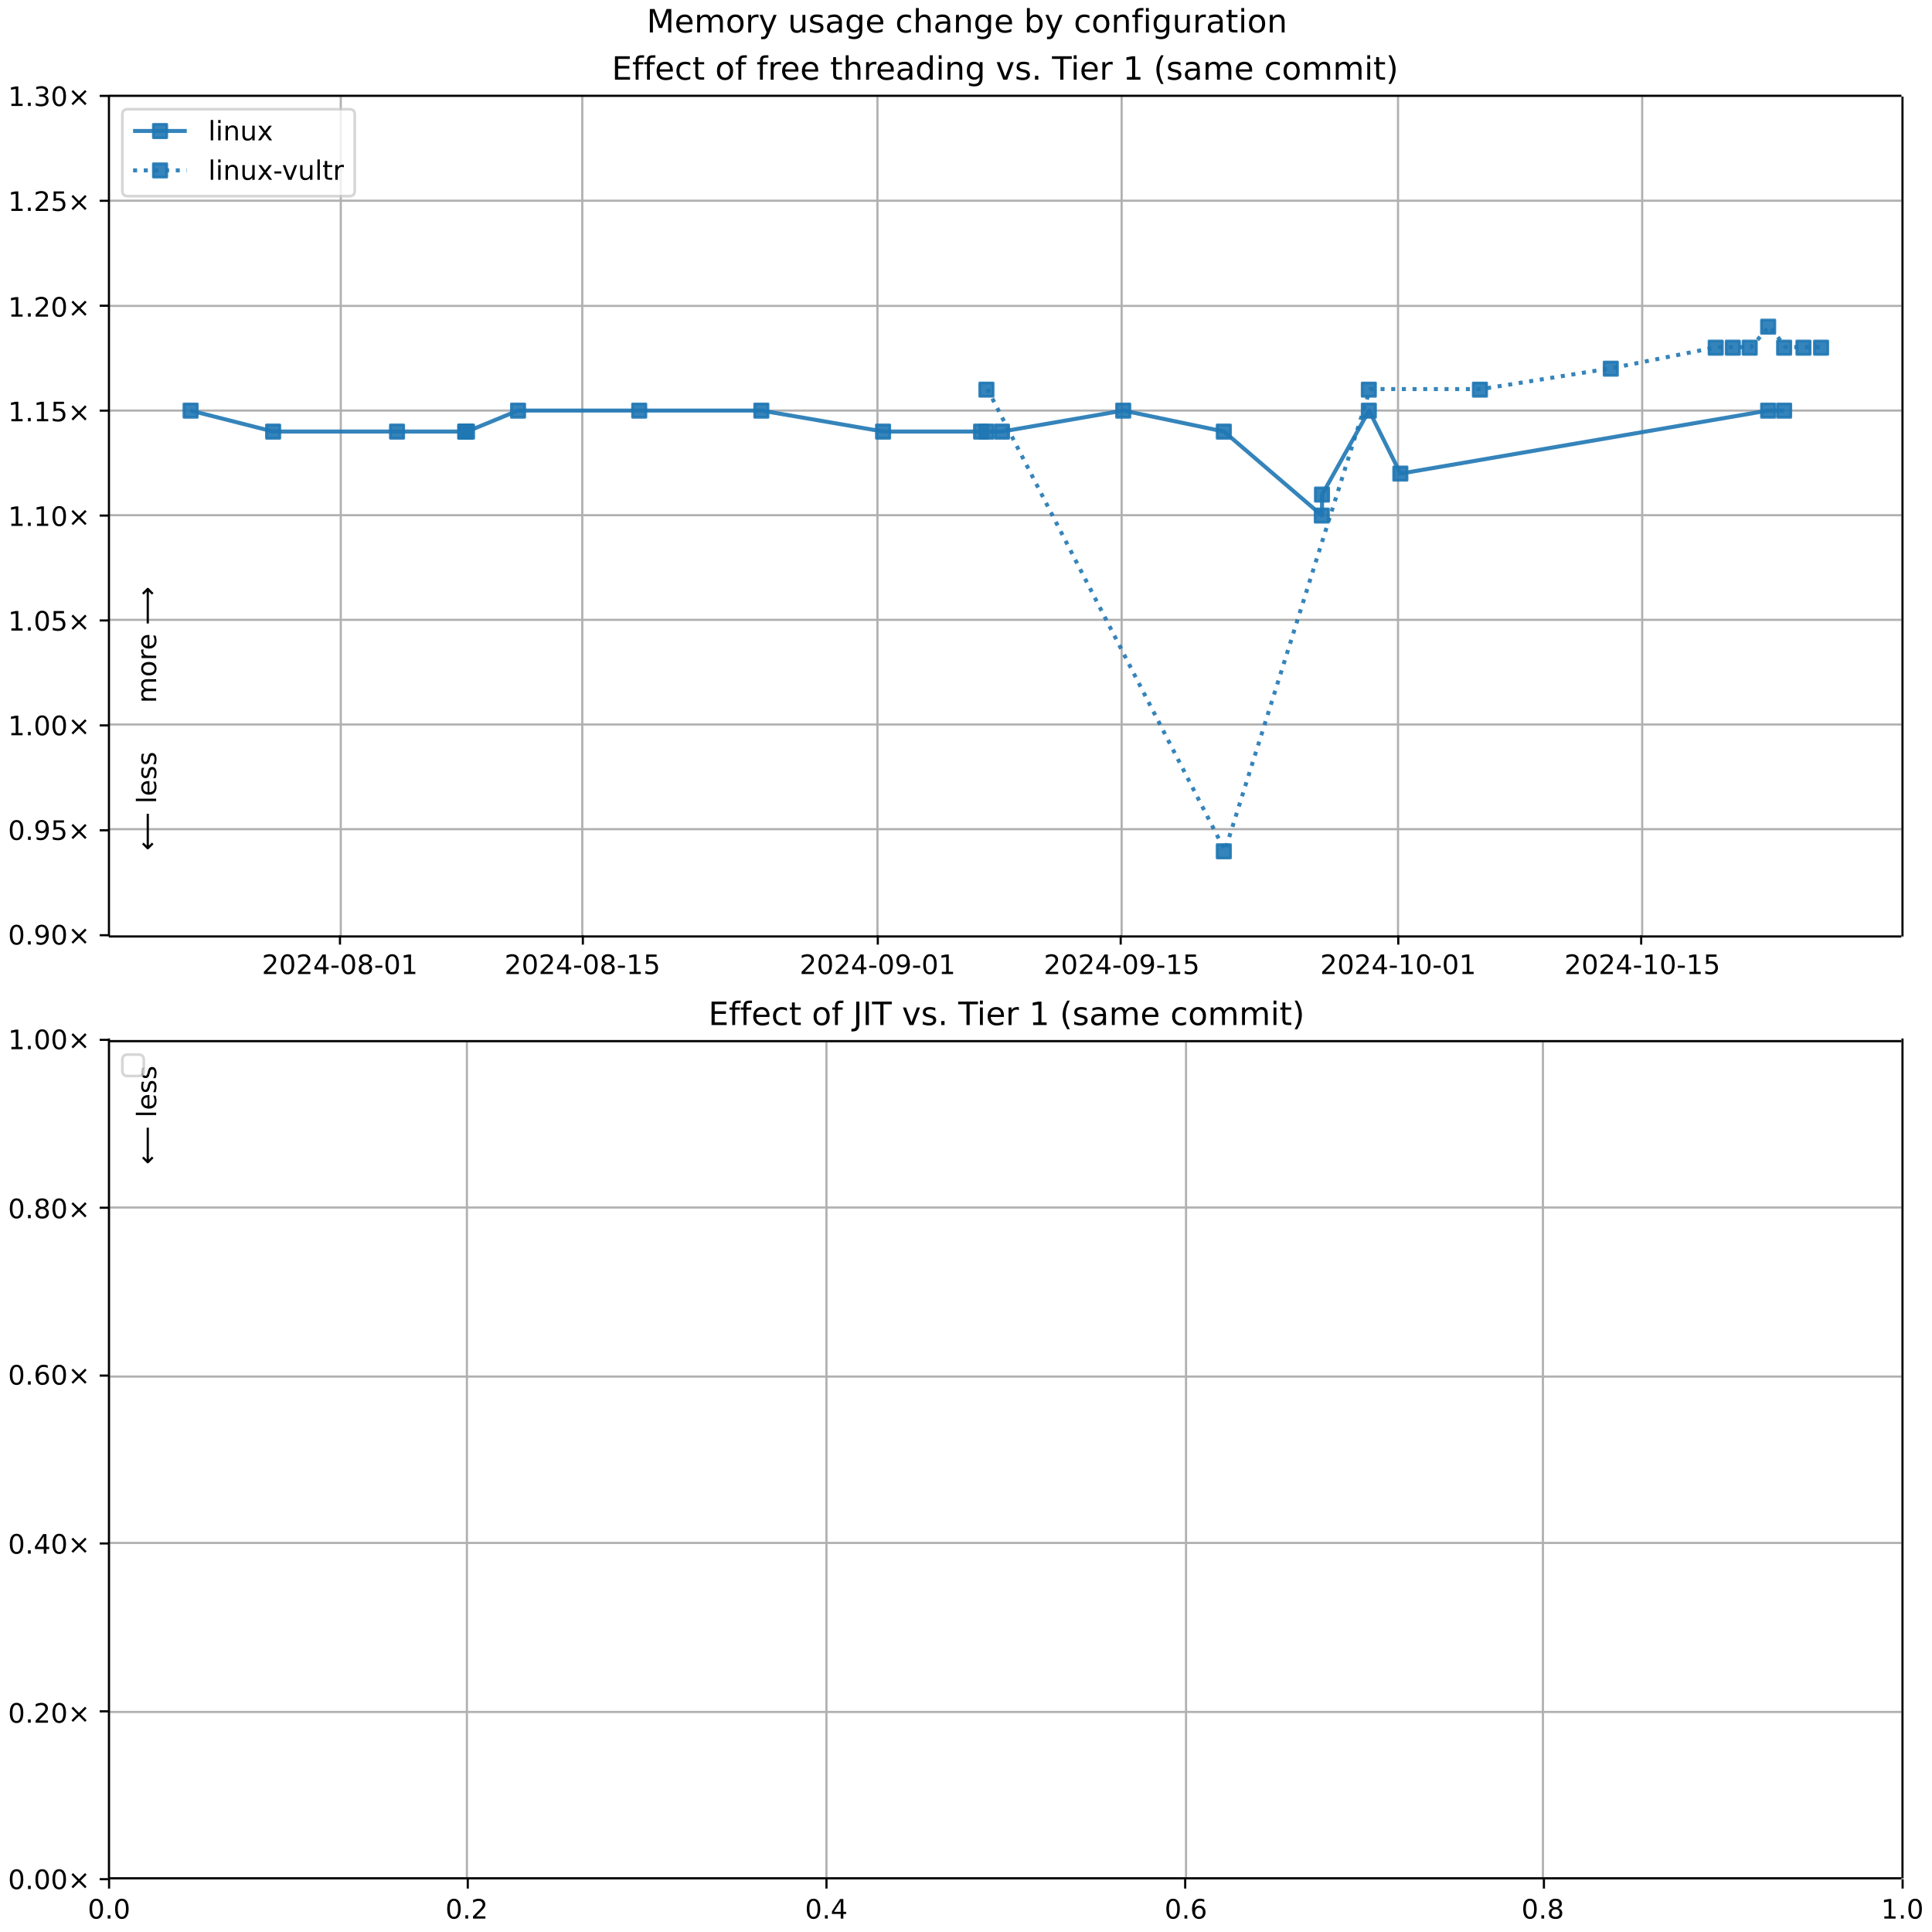
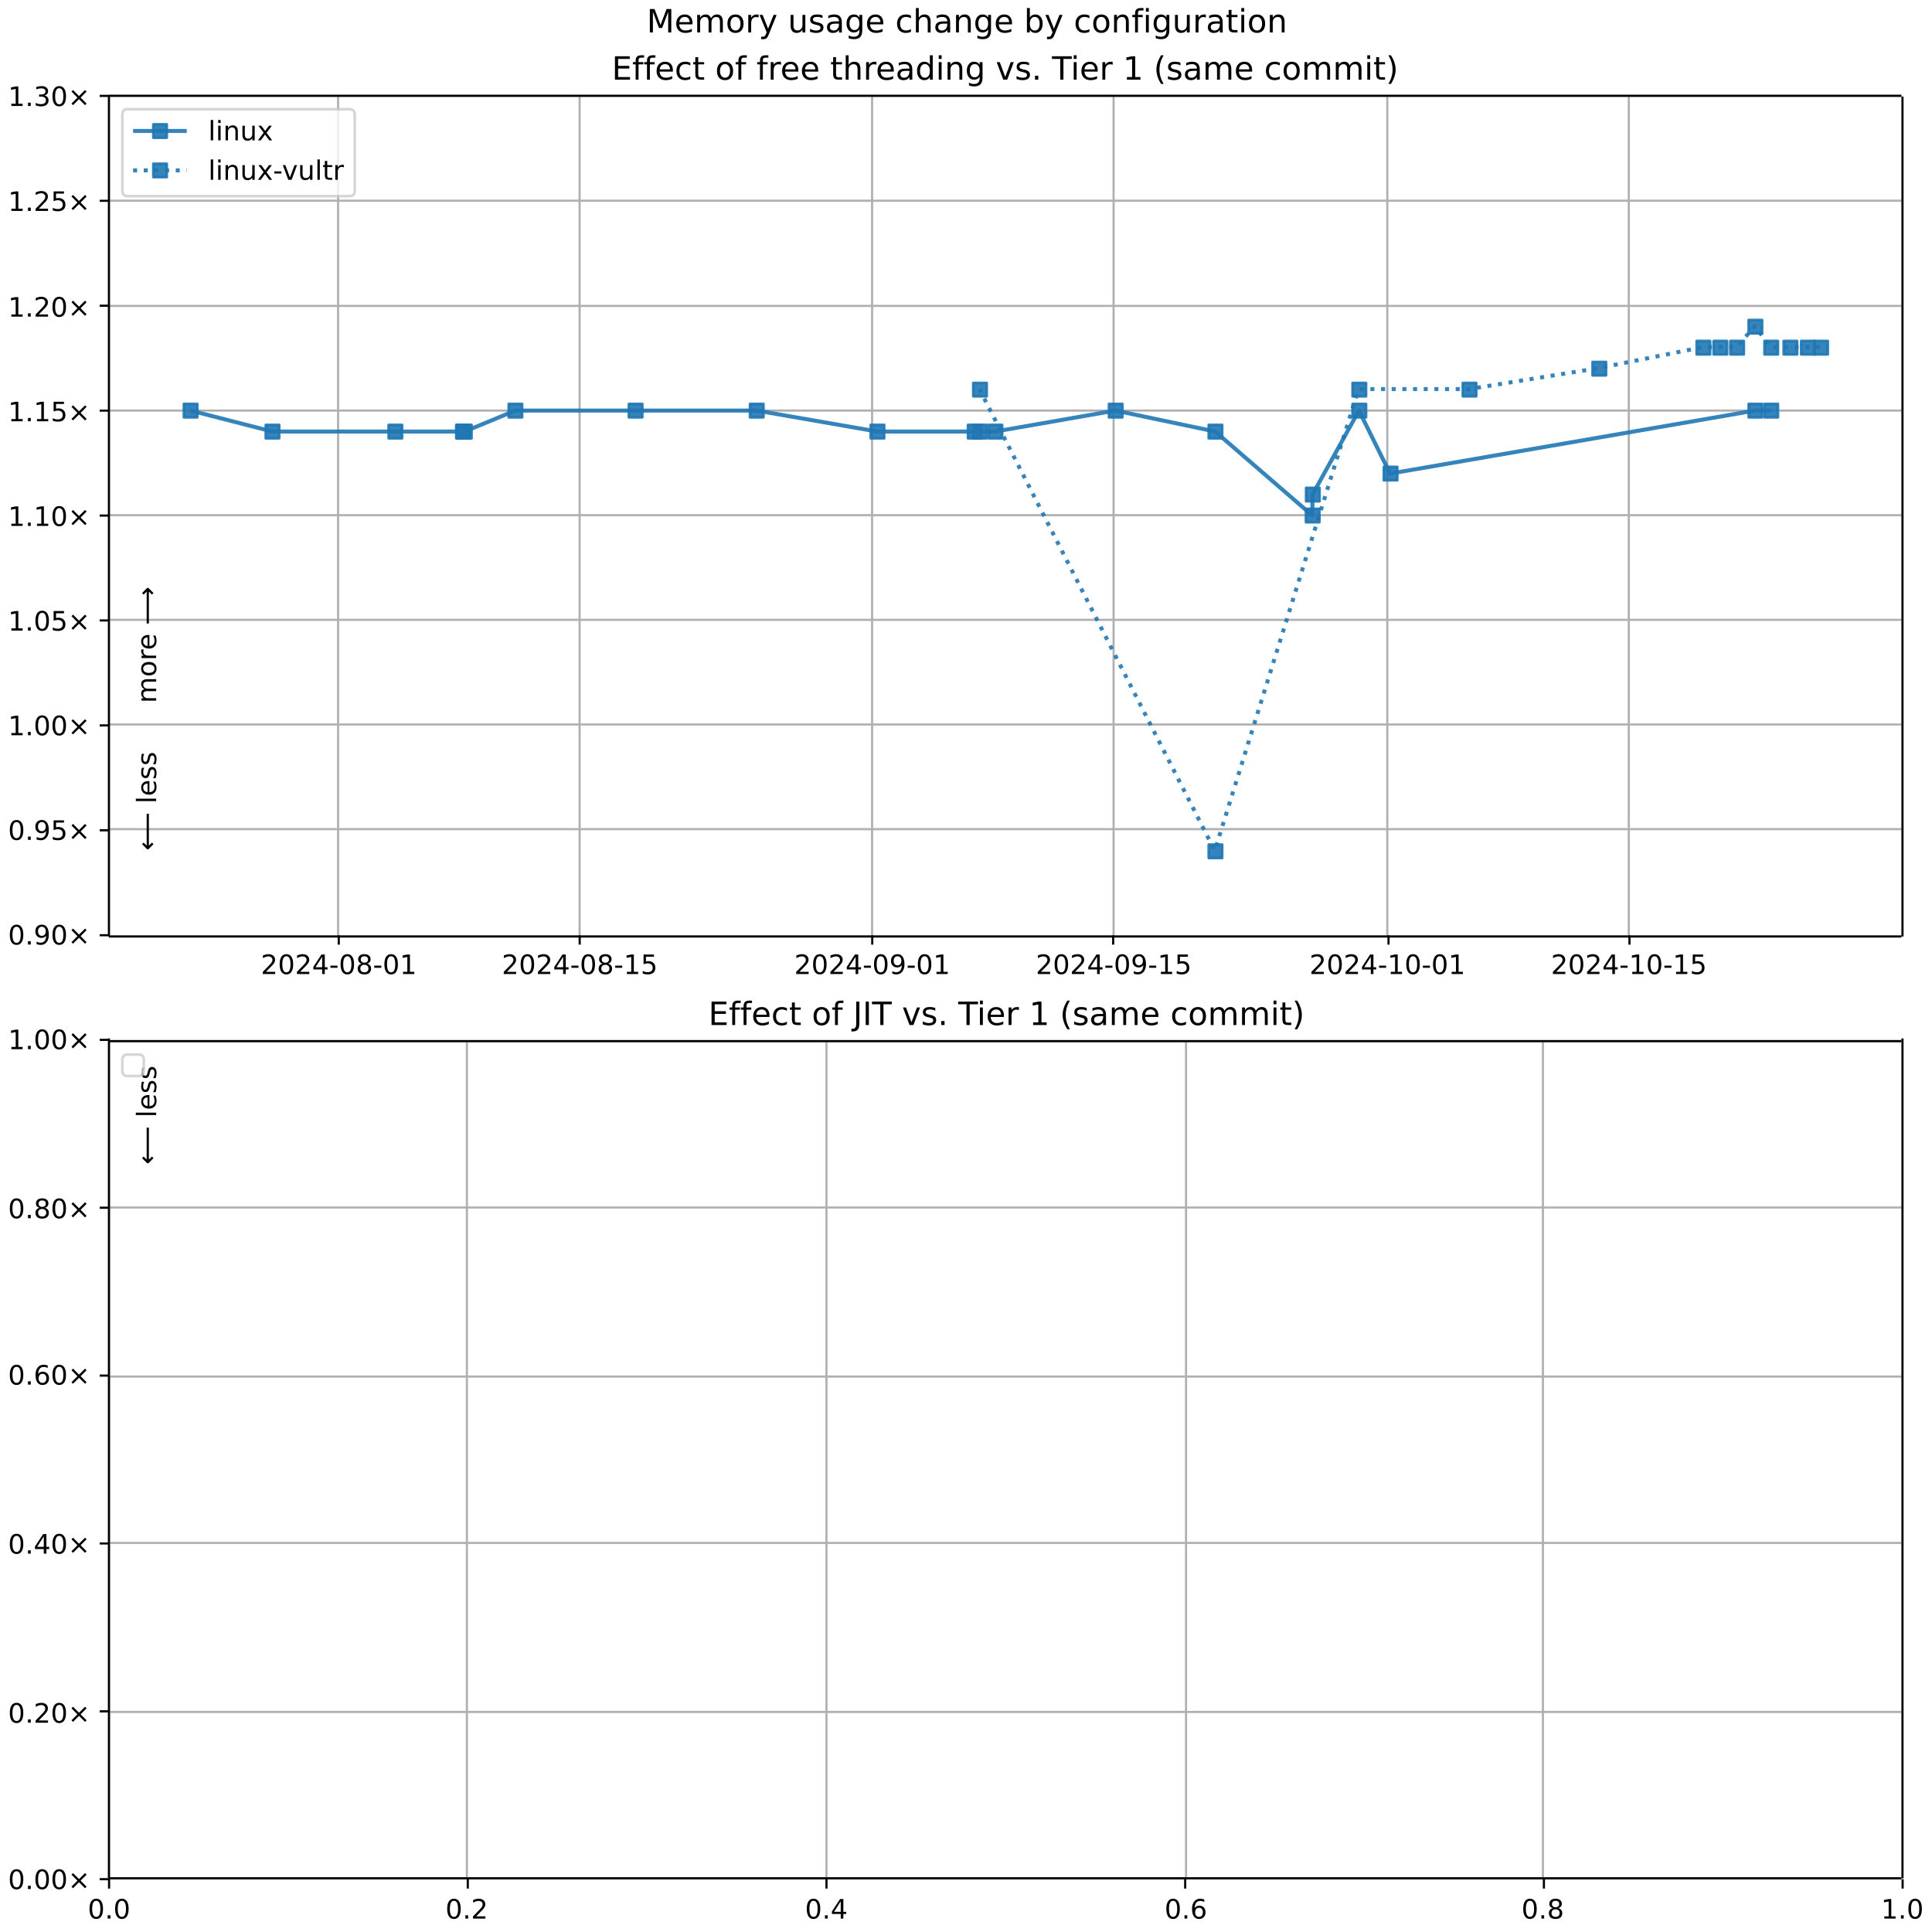
<svg xmlns="http://www.w3.org/2000/svg" xmlns:xlink="http://www.w3.org/1999/xlink" width="720pt" height="720pt" version="1.1" viewBox="0 0 720 720">
  <defs>
    <style type="text/css">*{stroke-linejoin: round; stroke-linecap: butt}</style>
  </defs>
  <path d="m0 720h720v-720h-720z" fill="#fff" />
  <path d="m40.6 349h668v-313h-668z" fill="#fff" />
-   <path d="m127 349v-313" clip-path="url(#d)" fill="none" stroke="#b0b0b0" stroke-linecap="square" stroke-width=".8" />
+   <path d="m126 349v-313" clip-path="url(#d)" fill="none" stroke="#b0b0b0" stroke-linecap="square" stroke-width=".8" />
  <defs>
    <path id="l" d="m0 0v3.5" stroke="#000" stroke-width=".8" />
  </defs>
-   <use x="126.695" y="348.529" stroke="#000000" stroke-width=".8" xlink:href="#l" />
-   <g transform="translate(97.6 363) scale(.1 -.1)">
+   <use x="126.245" y="348.529" stroke="#000000" stroke-width=".8" xlink:href="#l" />
+   <g transform="translate(97.2 363) scale(.1 -.1)">
    <defs>
      <path id="g" transform="scale(.0156)" d="m1228 531h2203v-531h-2962v531q359 372 979 998 621 627 780 809 303 340 423 576 121 236 121 464 0 372-261 606-261 235-680 235-297 0-627-103-329-103-704-313v638q381 153 712 231 332 78 607 78 725 0 1156-363 431-362 431-968 0-288-108-546-107-257-392-607-78-91-497-524-418-433-1181-1211z" />
      <path id="a" transform="scale(.0156)" d="m2034 4250q-487 0-733-480-245-479-245-1442 0-959 245-1439 246-480 733-480 491 0 736 480 246 480 246 1439 0 963-246 1442-245 480-736 480zm0 500q785 0 1199-621 414-620 414-1801 0-1178-414-1799-414-620-1199-620-784 0-1198 620-414 621-414 1799 0 1181 414 1801 414 621 1198 621z" />
      <path id="s" transform="scale(.0156)" d="m2419 4116-1594-2491h1594v2491zm-166 550h794v-3041h666v-525h-666v-1100h-628v1100h-2106v609l1940 2957z" />
      <path id="k" transform="scale(.0156)" d="m313 2009h1684v-512h-1684v512z" />
      <path id="ac" transform="scale(.0156)" d="m2034 2216q-450 0-708-241-257-241-257-662 0-422 257-663 258-241 708-241t709 242q260 243 260 662 0 421-258 662-257 241-711 241zm-631 268q-406 100-633 378-226 279-226 679 0 559 398 884 399 325 1092 325 697 0 1094-325t397-884q0-400-227-679-226-278-629-378 456-106 710-416 255-309 255-755 0-679-414-1042-414-362-1186-362-771 0-1186 362-414 363-414 1042 0 446 256 755 257 310 713 416zm-231 997q0-362 226-565 227-203 636-203 407 0 636 203 230 203 230 565 0 363-230 566-229 203-636 203-409 0-636-203-226-203-226-566z" />
      <path id="e" transform="scale(.0156)" d="m794 531h1031v3560l-1122-225v575l1116 225h631v-4135h1031v-531h-2687v531z" />
    </defs>
    <use xlink:href="#g" />
    <use x="63.623" xlink:href="#a" />
    <use x="127.246" xlink:href="#g" />
    <use x="190.869" xlink:href="#s" />
    <use x="254.492" xlink:href="#k" />
    <use x="290.576" xlink:href="#a" />
    <use x="354.199" xlink:href="#ac" />
    <use x="417.822" xlink:href="#k" />
    <use x="453.906" xlink:href="#a" />
    <use x="517.529" xlink:href="#e" />
  </g>
-   <path d="m217 349v-313" clip-path="url(#d)" fill="none" stroke="#b0b0b0" stroke-linecap="square" stroke-width=".8" />
-   <use x="217.215" y="348.529" stroke="#000000" stroke-width=".8" xlink:href="#l" />
-   <g transform="translate(188 363) scale(.1 -.1)">
+   <path d="m216 349v-313" clip-path="url(#d)" fill="none" stroke="#b0b0b0" stroke-linecap="square" stroke-width=".8" />
+   <use x="216.032" y="348.529" stroke="#000000" stroke-width=".8" xlink:href="#l" />
+   <g transform="translate(187 363) scale(.1 -.1)">
    <defs>
      <path id="u" transform="scale(.0156)" d="m691 4666h2478v-532h-1900v-1143q137 47 274 70 138 23 276 23 781 0 1237-428 457-428 457-1159 0-753-469-1171-469-417-1322-417-294 0-599 50-304 50-629 150v635q281-153 581-228t634-75q541 0 856 284 316 284 316 772 0 487-316 771-315 285-856 285-253 0-505-56-251-56-513-175v2344z" />
    </defs>
    <use xlink:href="#g" />
    <use x="63.623" xlink:href="#a" />
    <use x="127.246" xlink:href="#g" />
    <use x="190.869" xlink:href="#s" />
    <use x="254.492" xlink:href="#k" />
    <use x="290.576" xlink:href="#a" />
    <use x="354.199" xlink:href="#ac" />
    <use x="417.822" xlink:href="#k" />
    <use x="453.906" xlink:href="#e" />
    <use x="517.529" xlink:href="#u" />
  </g>
-   <path d="m327 349v-313" clip-path="url(#d)" fill="none" stroke="#b0b0b0" stroke-linecap="square" stroke-width=".8" />
-   <use x="327.132" y="348.529" stroke="#000000" stroke-width=".8" xlink:href="#l" />
-   <g transform="translate(298 363) scale(.1 -.1)">
+   <path d="m325 349v-313" clip-path="url(#d)" fill="none" stroke="#b0b0b0" stroke-linecap="square" stroke-width=".8" />
+   <use x="325.06" y="348.529" stroke="#000000" stroke-width=".8" xlink:href="#l" />
+   <g transform="translate(296 363) scale(.1 -.1)">
    <defs>
      <path id="ab" transform="scale(.0156)" d="m703 97v575q238-113 481-172 244-59 479-59 625 0 954 420 330 420 377 1277-181-269-460-413-278-144-615-144-700 0-1108 423-408 424-408 1159 0 718 425 1152 425 435 1131 435 810 0 1236-621 427-620 427-1801 0-1103-524-1761-523-658-1407-658-238 0-482 47-243 47-506 141zm1256 1978q425 0 673 290 249 291 249 798 0 503-249 795-248 292-673 292t-673-292-248-795q0-507 248-798 248-290 673-290z" />
    </defs>
    <use xlink:href="#g" />
    <use x="63.623" xlink:href="#a" />
    <use x="127.246" xlink:href="#g" />
    <use x="190.869" xlink:href="#s" />
    <use x="254.492" xlink:href="#k" />
    <use x="290.576" xlink:href="#a" />
    <use x="354.199" xlink:href="#ab" />
    <use x="417.822" xlink:href="#k" />
    <use x="453.906" xlink:href="#a" />
    <use x="517.529" xlink:href="#e" />
  </g>
-   <path d="m418 349v-313" clip-path="url(#d)" fill="none" stroke="#b0b0b0" stroke-linecap="square" stroke-width=".8" />
-   <use x="417.652" y="348.529" stroke="#000000" stroke-width=".8" xlink:href="#l" />
-   <g transform="translate(389 363) scale(.1 -.1)">
+   <path d="m415 349v-313" clip-path="url(#d)" fill="none" stroke="#b0b0b0" stroke-linecap="square" stroke-width=".8" />
+   <use x="414.848" y="348.529" stroke="#000000" stroke-width=".8" xlink:href="#l" />
+   <g transform="translate(386 363) scale(.1 -.1)">
    <use xlink:href="#g" />
    <use x="63.623" xlink:href="#a" />
    <use x="127.246" xlink:href="#g" />
    <use x="190.869" xlink:href="#s" />
    <use x="254.492" xlink:href="#k" />
    <use x="290.576" xlink:href="#a" />
    <use x="354.199" xlink:href="#ab" />
    <use x="417.822" xlink:href="#k" />
    <use x="453.906" xlink:href="#e" />
    <use x="517.529" xlink:href="#u" />
  </g>
-   <path d="m521 349v-313" clip-path="url(#d)" fill="none" stroke="#b0b0b0" stroke-linecap="square" stroke-width=".8" />
-   <use x="521.104" y="348.529" stroke="#000000" stroke-width=".8" xlink:href="#l" />
-   <g transform="translate(492 363) scale(.1 -.1)">
+   <path d="m517 349v-313" clip-path="url(#d)" fill="none" stroke="#b0b0b0" stroke-linecap="square" stroke-width=".8" />
+   <use x="517.462" y="348.529" stroke="#000000" stroke-width=".8" xlink:href="#l" />
+   <g transform="translate(488 363) scale(.1 -.1)">
    <use xlink:href="#g" />
    <use x="63.623" xlink:href="#a" />
    <use x="127.246" xlink:href="#g" />
    <use x="190.869" xlink:href="#s" />
    <use x="254.492" xlink:href="#k" />
    <use x="290.576" xlink:href="#e" />
    <use x="354.199" xlink:href="#a" />
    <use x="417.822" xlink:href="#k" />
    <use x="453.906" xlink:href="#a" />
    <use x="517.529" xlink:href="#e" />
  </g>
-   <path d="m612 349v-313" clip-path="url(#d)" fill="none" stroke="#b0b0b0" stroke-linecap="square" stroke-width=".8" />
-   <use x="611.624" y="348.529" stroke="#000000" stroke-width=".8" xlink:href="#l" />
-   <g transform="translate(583 363) scale(.1 -.1)">
+   <path d="m607 349v-313" clip-path="url(#d)" fill="none" stroke="#b0b0b0" stroke-linecap="square" stroke-width=".8" />
+   <use x="607.25" y="348.529" stroke="#000000" stroke-width=".8" xlink:href="#l" />
+   <g transform="translate(578 363) scale(.1 -.1)">
    <use xlink:href="#g" />
    <use x="63.623" xlink:href="#a" />
    <use x="127.246" xlink:href="#g" />
    <use x="190.869" xlink:href="#s" />
    <use x="254.492" xlink:href="#k" />
    <use x="290.576" xlink:href="#e" />
    <use x="354.199" xlink:href="#a" />
    <use x="417.822" xlink:href="#k" />
    <use x="453.906" xlink:href="#e" />
    <use x="517.529" xlink:href="#u" />
  </g>
  <path d="m40.6 349h668" clip-path="url(#d)" fill="none" stroke="#b0b0b0" stroke-linecap="square" stroke-width=".8" />
  <defs>
    <path id="h" d="m0 0h-3.5" stroke="#000" stroke-width=".8" />
  </defs>
  <use x="40.646" y="348.529" stroke="#000000" stroke-width=".8" xlink:href="#h" />
  <g transform="translate(3 352) scale(.1 -.1)">
    <defs>
      <path id="c" transform="scale(.0156)" d="m684 794h660v-794h-660v794z" />
      <path id="i" transform="scale(.0156)" d="m4488 3438-1429-1435 1429-1428-372-378-1435 1434-1434-1434-369 378 1425 1428-1425 1435 369 378 1434-1435 1435 1435 372-378z" />
    </defs>
    <use xlink:href="#a" />
    <use x="63.623" xlink:href="#c" />
    <use x="95.41" xlink:href="#ab" />
    <use x="159.033" xlink:href="#a" />
    <use x="222.656" xlink:href="#i" />
  </g>
  <path d="m40.6 309h668" clip-path="url(#d)" fill="none" stroke="#b0b0b0" stroke-linecap="square" stroke-width=".8" />
  <use x="40.646" y="309.429" stroke="#000000" stroke-width=".8" xlink:href="#h" />
  <g transform="translate(3 313) scale(.1 -.1)">
    <use xlink:href="#a" />
    <use x="63.623" xlink:href="#c" />
    <use x="95.41" xlink:href="#ab" />
    <use x="159.033" xlink:href="#u" />
    <use x="222.656" xlink:href="#i" />
  </g>
  <path d="m40.6 270h668" clip-path="url(#d)" fill="none" stroke="#b0b0b0" stroke-linecap="square" stroke-width=".8" />
  <use x="40.646" y="270.33" stroke="#000000" stroke-width=".8" xlink:href="#h" />
  <g transform="translate(3 274) scale(.1 -.1)">
    <use xlink:href="#e" />
    <use x="63.623" xlink:href="#c" />
    <use x="95.41" xlink:href="#a" />
    <use x="159.033" xlink:href="#a" />
    <use x="222.656" xlink:href="#i" />
  </g>
  <path d="m40.6 231h668" clip-path="url(#d)" fill="none" stroke="#b0b0b0" stroke-linecap="square" stroke-width=".8" />
  <use x="40.646" y="231.23" stroke="#000000" stroke-width=".8" xlink:href="#h" />
  <g transform="translate(3 235) scale(.1 -.1)">
    <use xlink:href="#e" />
    <use x="63.623" xlink:href="#c" />
    <use x="95.41" xlink:href="#a" />
    <use x="159.033" xlink:href="#u" />
    <use x="222.656" xlink:href="#i" />
  </g>
  <path d="m40.6 192h668" clip-path="url(#d)" fill="none" stroke="#b0b0b0" stroke-linecap="square" stroke-width=".8" />
  <use x="40.646" y="192.131" stroke="#000000" stroke-width=".8" xlink:href="#h" />
  <g transform="translate(3 196) scale(.1 -.1)">
    <use xlink:href="#e" />
    <use x="63.623" xlink:href="#c" />
    <use x="95.41" xlink:href="#e" />
    <use x="159.033" xlink:href="#a" />
    <use x="222.656" xlink:href="#i" />
  </g>
  <path d="m40.6 153h668" clip-path="url(#d)" fill="none" stroke="#b0b0b0" stroke-linecap="square" stroke-width=".8" />
  <use x="40.646" y="153.031" stroke="#000000" stroke-width=".8" xlink:href="#h" />
  <g transform="translate(3 157) scale(.1 -.1)">
    <use xlink:href="#e" />
    <use x="63.623" xlink:href="#c" />
    <use x="95.41" xlink:href="#e" />
    <use x="159.033" xlink:href="#u" />
    <use x="222.656" xlink:href="#i" />
  </g>
  <path d="m40.6 114h668" clip-path="url(#d)" fill="none" stroke="#b0b0b0" stroke-linecap="square" stroke-width=".8" />
  <use x="40.646" y="113.932" stroke="#000000" stroke-width=".8" xlink:href="#h" />
  <g transform="translate(3 118) scale(.1 -.1)">
    <use xlink:href="#e" />
    <use x="63.623" xlink:href="#c" />
    <use x="95.41" xlink:href="#g" />
    <use x="159.033" xlink:href="#a" />
    <use x="222.656" xlink:href="#i" />
  </g>
  <path d="m40.6 74.8h668" clip-path="url(#d)" fill="none" stroke="#b0b0b0" stroke-linecap="square" stroke-width=".8" />
  <use x="40.646" y="74.832" stroke="#000000" stroke-width=".8" xlink:href="#h" />
  <g transform="translate(3 78.6) scale(.1 -.1)">
    <use xlink:href="#e" />
    <use x="63.623" xlink:href="#c" />
    <use x="95.41" xlink:href="#g" />
    <use x="159.033" xlink:href="#u" />
    <use x="222.656" xlink:href="#i" />
  </g>
  <path d="m40.6 35.7h668" clip-path="url(#d)" fill="none" stroke="#b0b0b0" stroke-linecap="square" stroke-width=".8" />
  <use x="40.646" y="35.733" stroke="#000000" stroke-width=".8" xlink:href="#h" />
  <g transform="translate(3 39.5) scale(.1 -.1)">
    <defs>
      <path id="at" transform="scale(.0156)" d="m2597 2516q453-97 707-404 255-306 255-756 0-690-475-1069-475-378-1350-378-293 0-604 58t-642 174v609q262-153 574-231 313-78 654-78 593 0 904 234t311 681q0 413-289 645-289 233-804 233h-544v519h569q465 0 712 186t247 536q0 359-255 551-254 193-729 193-260 0-557-57-297-56-653-174v562q360 100 674 150t592 50q719 0 1137-327 419-326 419-882 0-388-222-655t-631-370z" />
    </defs>
    <use xlink:href="#e" />
    <use x="63.623" xlink:href="#c" />
    <use x="95.41" xlink:href="#at" />
    <use x="159.033" xlink:href="#a" />
    <use x="222.656" xlink:href="#i" />
  </g>
-   <path d="m71 153 30.8 7.82h46.2 25.4 0.041 0.616l19-7.82h45.2 45.5l45.4 7.82h36.5 1.99 5.8l45.2-7.82 37.5 7.82 36.5 31.3 0.068-7.82 17.5-31.3 11.7 23.5 137-23.5h5.95" clip-path="url(#d)" fill="none" stroke="#1f77b4" stroke-linecap="square" stroke-opacity=".9" stroke-width="1.5" />
+   <path d="m71 153 30.5 7.82h45.8 25.2 0.041 0.611l18.9-7.82h44.8 45.1l45 7.82h36.2 1.97 5.75l44.8-7.82 37.2 7.82 36.2 31.3 0.067-7.82 17.3-31.3 11.6 23.5 136-23.5h5.9" clip-path="url(#d)" fill="none" stroke="#1f77b4" stroke-linecap="square" stroke-opacity=".9" stroke-width="1.5" />
  <defs>
    <path id="b" d="m-2.5 2.5h5v-5h-5z" stroke="#1f77b4" stroke-opacity=".9" />
  </defs>
  <g clip-path="url(#d)" fill="#1f77b4" fill-opacity=".9" stroke="#1f77b4" stroke-opacity=".9">
    <use x="71.027" y="153.031" xlink:href="#b" />
-     <use x="101.792" y="160.851" xlink:href="#b" />
-     <use x="147.959" y="160.851" xlink:href="#b" />
-     <use x="173.396" y="160.851" xlink:href="#b" />
-     <use x="173.438" y="160.851" xlink:href="#b" />
-     <use x="174.053" y="160.851" xlink:href="#b" />
-     <use x="193.064" y="153.031" xlink:href="#b" />
-     <use x="238.22" y="153.031" xlink:href="#b" />
-     <use x="283.734" y="153.031" xlink:href="#b" />
-     <use x="329.095" y="160.851" xlink:href="#b" />
-     <use x="365.622" y="160.851" xlink:href="#b" />
-     <use x="367.612" y="160.851" xlink:href="#b" />
-     <use x="373.411" y="160.851" xlink:href="#b" />
-     <use x="418.595" y="153.031" xlink:href="#b" />
-     <use x="456.078" y="160.851" xlink:href="#b" />
-     <use x="492.597" y="192.131" xlink:href="#b" />
-     <use x="492.665" y="184.311" xlink:href="#b" />
-     <use x="510.129" y="153.031" xlink:href="#b" />
-     <use x="521.87" y="176.491" xlink:href="#b" />
-     <use x="658.938" y="153.031" xlink:href="#b" />
-     <use x="664.887" y="153.031" xlink:href="#b" />
+     <use x="101.543" y="160.851" xlink:href="#b" />
+     <use x="147.337" y="160.851" xlink:href="#b" />
+     <use x="172.568" y="160.851" xlink:href="#b" />
+     <use x="172.609" y="160.851" xlink:href="#b" />
+     <use x="173.22" y="160.851" xlink:href="#b" />
+     <use x="192.077" y="153.031" xlink:href="#b" />
+     <use x="236.867" y="153.031" xlink:href="#b" />
+     <use x="282.013" y="153.031" xlink:href="#b" />
+     <use x="327.007" y="160.851" xlink:href="#b" />
+     <use x="363.238" y="160.851" xlink:href="#b" />
+     <use x="365.212" y="160.851" xlink:href="#b" />
+     <use x="370.965" y="160.851" xlink:href="#b" />
+     <use x="415.783" y="153.031" xlink:href="#b" />
+     <use x="452.962" y="160.851" xlink:href="#b" />
+     <use x="489.187" y="192.131" xlink:href="#b" />
+     <use x="489.254" y="184.311" xlink:href="#b" />
+     <use x="506.576" y="153.031" xlink:href="#b" />
+     <use x="518.223" y="176.491" xlink:href="#b" />
+     <use x="654.181" y="153.031" xlink:href="#b" />
+     <use x="660.082" y="153.031" xlink:href="#b" />
  </g>
  <g stroke="#1f77b4" stroke-opacity=".9">
-     <path d="m368 145 88.5 172 54.1-172h41.4l48.8-7.82 39.1-7.82h6.38 6.29l6.87-7.82 5.95 7.82h7.21 6.57" clip-path="url(#d)" fill="none" stroke-dasharray="1.5,2.475" stroke-width="1.5" />
+     <path d="m365 145 87.7 172 53.6-172h41.1l48.4-7.82 38.8-7.82h6.33 6.24l6.81-7.82 5.9 7.82h7.15 6.52 4.92" clip-path="url(#d)" fill="none" stroke-dasharray="1.5,2.475" stroke-width="1.5" />
    <g clip-path="url(#d)" fill="#1f77b4" fill-opacity=".9">
-       <use x="367.612" y="145.211" xlink:href="#b" />
-       <use x="456.078" y="317.249" xlink:href="#b" />
-       <use x="510.129" y="145.211" xlink:href="#b" />
-       <use x="551.532" y="145.211" xlink:href="#b" />
-       <use x="600.297" y="137.391" xlink:href="#b" />
-       <use x="639.396" y="129.572" xlink:href="#b" />
-       <use x="645.779" y="129.572" xlink:href="#b" />
-       <use x="652.07" y="129.572" xlink:href="#b" />
-       <use x="658.938" y="121.752" xlink:href="#b" />
-       <use x="664.887" y="129.572" xlink:href="#b" />
-       <use x="672.096" y="129.572" xlink:href="#b" />
+       <use x="365.212" y="145.211" xlink:href="#b" />
+       <use x="452.962" y="317.249" xlink:href="#b" />
+       <use x="506.576" y="145.211" xlink:href="#b" />
+       <use x="547.644" y="145.211" xlink:href="#b" />
+       <use x="596.015" y="137.391" xlink:href="#b" />
+       <use x="634.797" y="129.572" xlink:href="#b" />
+       <use x="641.129" y="129.572" xlink:href="#b" />
+       <use x="647.369" y="129.572" xlink:href="#b" />
+       <use x="654.181" y="121.752" xlink:href="#b" />
+       <use x="660.082" y="129.572" xlink:href="#b" />
+       <use x="667.232" y="129.572" xlink:href="#b" />
+       <use x="673.75" y="129.572" xlink:href="#b" />
      <use x="678.666" y="129.572" xlink:href="#b" />
    </g>
  </g>
  <path d="m40.6 349v-313" fill="none" stroke="#000" stroke-linecap="square" stroke-width=".8" />
  <path d="m709 349v-313" fill="none" stroke="#000" stroke-linecap="square" stroke-width=".8" />
  <path d="m40.6 349h668" fill="none" stroke="#000" stroke-linecap="square" stroke-width=".8" />
  <path d="m40.6 35.7h668" fill="none" stroke="#000" stroke-linecap="square" stroke-width=".8" />
  <g clip-path="url(#d)">
    <g transform="translate(58.2 262) rotate(-90) scale(.1 -.1)">
      <defs>
        <path id="p" transform="scale(.0156)" d="m3328 2828q216 388 516 572t706 184q547 0 844-383 297-382 297-1088v-2113h-578v2094q0 503-179 746-178 244-543 244-447 0-707-297-259-296-259-809v-1978h-578v2094q0 506-178 748t-550 242q-441 0-701-298-259-298-259-808v-1978h-578v3500h578v-544q197 322 472 475t653 153q382 0 649-194 267-193 395-562z" />
        <path id="o" transform="scale(.0156)" d="m1959 3097q-462 0-731-361t-269-989 267-989q268-361 733-361 460 0 728 362 269 363 269 988 0 622-269 986-268 364-728 364zm0 487q750 0 1178-488 429-487 429-1349 0-859-429-1349-428-489-1178-489-753 0-1180 489-426 490-426 1349 0 862 426 1349 427 488 1180 488z" />
        <path id="n" transform="scale(.0156)" d="m2631 2963q-97 56-211 82-114 27-251 27-488 0-749-317t-261-911v-1844h-578v3500h578v-544q182 319 472 473 291 155 707 155 59 0 131-8 72-7 159-23l3-590z" />
        <path id="f" transform="scale(.0156)" d="m3597 1894v-281h-2644q38-594 358-905t892-311q331 0 642 81t618 244v-544q-310-131-635-200t-659-69q-838 0-1327 487-489 488-489 1320 0 859 464 1363 464 505 1252 505 706 0 1117-455 411-454 411-1235zm-575 169q-6 471-264 752-258 282-683 282-481 0-770-272t-333-766l2050 4z" />
        <path id="am" transform="scale(.0156)" d="m8863 2147v-281l-1229-1228-375 375 729 728h-7622v531h7622l-729 728 375 375 1229-1228z" />
      </defs>
      <use xlink:href="#p" />
      <use x="97.412" xlink:href="#o" />
      <use x="158.594" xlink:href="#n" />
      <use x="197.457" xlink:href="#f" />
      <use x="258.98" xlink:href="#DejaVuSans-20" />
      <use x="290.768" xlink:href="#am" />
    </g>
  </g>
  <g clip-path="url(#d)">
    <g transform="translate(58.2 317) rotate(-90) scale(.1 -.1)">
      <defs>
        <path id="an" transform="scale(.0156)" d="m313 1866v281l1228 1228 375-375-728-728h7621v-531h-7621l728-728-375-375-1228 1228z" />
        <path id="z" transform="scale(.0156)" d="m603 4863h575v-4863h-575v4863z" />
        <path id="m" transform="scale(.0156)" d="m2834 3397v-544q-243 125-506 187-262 63-544 63-428 0-642-131t-214-394q0-200 153-314t616-217l197-44q612-131 870-370t258-667q0-488-386-773-386-284-1061-284-281 0-586 55t-642 164v594q319-166 628-249 309-82 613-82 406 0 624 139 219 139 219 392 0 234-158 359-157 125-692 241l-200 47q-534 112-772 345-237 233-237 639 0 494 350 762 350 269 994 269 318 0 599-47 282-46 519-140z" />
      </defs>
      <use xlink:href="#an" />
      <use x="143.359" xlink:href="#DejaVuSans-20" />
      <use x="175.146" xlink:href="#z" />
      <use x="202.93" xlink:href="#f" />
      <use x="264.453" xlink:href="#m" />
      <use x="316.553" xlink:href="#m" />
    </g>
  </g>
  <g transform="translate(228 29.7) scale(.12 -.12)">
    <defs>
      <path id="ai" transform="scale(.0156)" d="m628 4666h2950v-532h-2319v-1381h2222v-531h-2222v-1691h2375v-531h-3006v4666z" />
      <path id="r" transform="scale(.0156)" d="m2375 4863v-479h-550q-309 0-430-125-120-125-120-450v-309h947v-447h-947v-3053h-578v3053h-550v447h550v244q0 584 272 851 272 268 862 268h544z" />
      <path id="w" transform="scale(.0156)" d="m3122 3366v-538q-244 135-489 202t-495 67q-560 0-870-355-309-354-309-995t309-996q310-354 870-354 250 0 495 67t489 202v-532q-241-112-499-168-257-57-548-57-791 0-1257 497-465 497-465 1341 0 856 470 1346 471 491 1290 491 265 0 518-55 253-54 491-163z" />
      <path id="t" transform="scale(.0156)" d="m1172 4494v-994h1184v-447h-1184v-1900q0-428 117-550t477-122h590v-481h-590q-666 0-919 248-253 249-253 905v1900h-422v447h422v994h578z" />
      <path id="ah" transform="scale(.0156)" d="m3513 2113v-2113h-575v2094q0 497-194 743-194 247-581 247-466 0-735-297-269-296-269-809v-1978h-578v4863h578v-1907q207 316 486 472 280 156 646 156 603 0 912-373 310-373 310-1098z" />
      <path id="x" transform="scale(.0156)" d="m2194 1759q-697 0-966-159t-269-544q0-306 202-486 202-179 548-179 479 0 768 339t289 901v128h-572zm1147 238v-2e3h-575v531q-197-318-491-470t-719-152q-537 0-855 302-317 302-317 808 0 590 395 890 396 300 1180 300h807v57q0 397-261 614t-733 217q-300 0-585-72-284-72-546-216v532q315 122 612 182 297 61 578 61 760 0 1135-394 375-393 375-1193z" />
      <path id="ao" transform="scale(.0156)" d="m2906 2969v1894h575v-4863h-575v525q-181-312-458-464-276-152-664-152-634 0-1033 506-398 507-398 1332t398 1331q399 506 1033 506 388 0 664-152 277-151 458-463zm-1959-1222q0-634 261-995t717-361 718 361q263 361 263 995t-263 995q-262 361-718 361t-717-361-261-995z" />
      <path id="q" transform="scale(.0156)" d="m603 3500h575v-3500h-575v3500zm0 1363h575v-729h-575v729z" />
      <path id="v" transform="scale(.0156)" d="m3513 2113v-2113h-575v2094q0 497-194 743-194 247-581 247-466 0-735-297-269-296-269-809v-1978h-578v3500h578v-544q207 316 486 472 280 156 646 156 603 0 912-373 310-373 310-1098z" />
      <path id="aa" transform="scale(.0156)" d="m2906 1791q0 625-258 968-257 344-723 344-462 0-720-344-258-343-258-968 0-622 258-966t720-344q466 0 723 344 258 344 258 966zm575-1357q0-893-397-1329-396-436-1215-436-303 0-572 45t-522 139v559q253-137 500-202 247-66 503-66 566 0 847 295t281 892v285q-178-310-456-463t-666-153q-643 0-1037 490-394 491-394 1301 0 812 394 1302 394 491 1037 491 388 0 666-153t456-462v531h575v-3066z" />
      <path id="ad" transform="scale(.0156)" d="m191 3500h609l1094-2937 1094 2937h609l-1313-3500h-781l-1312 3500z" />
      <path id="ae" transform="scale(.0156)" d="m-19 4666h3947v-532h-1656v-4134h-634v4134h-1657v532z" />
      <path id="al" transform="scale(.0156)" d="m1984 4856q-418-718-622-1422-203-703-203-1425 0-721 205-1429t620-1424h-500q-468 735-701 1444t-233 1409q0 697 231 1403 232 707 703 1444h500z" />
      <path id="ak" transform="scale(.0156)" d="m513 4856h500q468-737 701-1444 233-706 233-1403 0-700-233-1409t-701-1444h-500q415 716 620 1424t205 1429q0 722-205 1425-205 704-620 1422z" />
    </defs>
    <use xlink:href="#ai" />
    <use x="63.184" xlink:href="#r" />
    <use x="98.389" xlink:href="#r" />
    <use x="133.594" xlink:href="#f" />
    <use x="195.117" xlink:href="#w" />
    <use x="250.098" xlink:href="#t" />
    <use x="289.307" xlink:href="#DejaVuSans-20" />
    <use x="321.094" xlink:href="#o" />
    <use x="382.275" xlink:href="#r" />
    <use x="417.48" xlink:href="#DejaVuSans-20" />
    <use x="449.268" xlink:href="#r" />
    <use x="484.473" xlink:href="#n" />
    <use x="523.336" xlink:href="#f" />
    <use x="584.859" xlink:href="#f" />
    <use x="646.383" xlink:href="#DejaVuSans-20" />
    <use x="678.17" xlink:href="#t" />
    <use x="717.379" xlink:href="#ah" />
    <use x="780.758" xlink:href="#n" />
    <use x="819.621" xlink:href="#f" />
    <use x="881.145" xlink:href="#x" />
    <use x="942.424" xlink:href="#ao" />
    <use x="1005.9" xlink:href="#q" />
    <use x="1033.684" xlink:href="#v" />
    <use x="1097.062" xlink:href="#aa" />
    <use x="1160.539" xlink:href="#DejaVuSans-20" />
    <use x="1192.326" xlink:href="#ad" />
    <use x="1251.506" xlink:href="#m" />
    <use x="1303.605" xlink:href="#c" />
    <use x="1335.393" xlink:href="#DejaVuSans-20" />
    <use x="1367.18" xlink:href="#ae" />
    <use x="1425.139" xlink:href="#q" />
    <use x="1452.922" xlink:href="#f" />
    <use x="1514.445" xlink:href="#n" />
    <use x="1555.559" xlink:href="#DejaVuSans-20" />
    <use x="1587.346" xlink:href="#e" />
    <use x="1650.969" xlink:href="#DejaVuSans-20" />
    <use x="1682.756" xlink:href="#al" />
    <use x="1721.77" xlink:href="#m" />
    <use x="1773.869" xlink:href="#x" />
    <use x="1835.148" xlink:href="#p" />
    <use x="1932.561" xlink:href="#f" />
    <use x="1994.084" xlink:href="#DejaVuSans-20" />
    <use x="2025.871" xlink:href="#w" />
    <use x="2080.852" xlink:href="#o" />
    <use x="2142.033" xlink:href="#p" />
    <use x="2239.445" xlink:href="#p" />
    <use x="2336.857" xlink:href="#q" />
    <use x="2364.641" xlink:href="#t" />
    <use x="2403.85" xlink:href="#ak" />
  </g>
  <path d="m47.6 73.1h82.6q2 0 2-2v-28.4q0-2-2-2h-82.6q-2 0-2 2v28.4q0 2 2 2z" fill="#fff" opacity=".8" stroke="#ccc" />
  <path d="m49.6 48.8h10 10" fill="none" stroke="#1f77b4" stroke-linecap="square" stroke-opacity=".9" stroke-width="1.5" />
  <use x="59.646" y="48.831" fill="#1f77b4" fill-opacity=".9" stroke="#1f77b4" stroke-opacity=".9" xlink:href="#b" />
  <g transform="translate(77.6 52.3) scale(.1 -.1)">
    <defs>
      <path id="y" transform="scale(.0156)" d="m544 1381v2119h575v-2097q0-497 193-746 194-248 582-248 465 0 735 297 271 297 271 810v1984h575v-3500h-575v538q-209-319-486-474-276-155-642-155-603 0-916 375-312 375-312 1097zm1447 2203z" />
      <path id="ag" transform="scale(.0156)" d="m3513 3500-1266-1703 1331-1797h-678l-1019 1375-1018-1375h-679l1360 1831-1244 1669h678l928-1247 928 1247h679z" />
    </defs>
    <use xlink:href="#z" />
    <use x="27.783" xlink:href="#q" />
    <use x="55.566" xlink:href="#v" />
    <use x="118.945" xlink:href="#y" />
    <use x="182.324" xlink:href="#ag" />
  </g>
  <path d="m49.6 63.5h10 10" fill="none" stroke="#1f77b4" stroke-dasharray="1.5,2.475" stroke-opacity=".9" stroke-width="1.5" />
  <use x="59.646" y="63.509" fill="#1f77b4" fill-opacity=".9" stroke="#1f77b4" stroke-opacity=".9" xlink:href="#b" />
  <g transform="translate(77.6 67) scale(.1 -.1)">
    <use xlink:href="#z" />
    <use x="27.783" xlink:href="#q" />
    <use x="55.566" xlink:href="#v" />
    <use x="118.945" xlink:href="#y" />
    <use x="182.324" xlink:href="#ag" />
    <use x="241.504" xlink:href="#k" />
    <use x="274.963" xlink:href="#ad" />
    <use x="334.143" xlink:href="#y" />
    <use x="397.521" xlink:href="#z" />
    <use x="425.305" xlink:href="#t" />
    <use x="464.514" xlink:href="#n" />
  </g>
  <path d="m40.6 700h668v-313h-668z" fill="#fff" />
  <path d="m40.6 700v-313" clip-path="url(#j)" fill="none" stroke="#b0b0b0" stroke-linecap="square" stroke-width=".8" />
  <use x="40.646" y="700.322" stroke="#000000" stroke-width=".8" xlink:href="#l" />
  <g transform="translate(32.7 715) scale(.1 -.1)">
    <use xlink:href="#a" />
    <use x="63.623" xlink:href="#c" />
    <use x="95.41" xlink:href="#a" />
  </g>
  <path d="m174 700v-313" clip-path="url(#j)" fill="none" stroke="#b0b0b0" stroke-linecap="square" stroke-width=".8" />
  <use x="174.326" y="700.322" stroke="#000000" stroke-width=".8" xlink:href="#l" />
  <g transform="translate(166 715) scale(.1 -.1)">
    <use xlink:href="#a" />
    <use x="63.623" xlink:href="#c" />
    <use x="95.41" xlink:href="#g" />
  </g>
  <path d="m308 700v-313" clip-path="url(#j)" fill="none" stroke="#b0b0b0" stroke-linecap="square" stroke-width=".8" />
  <use x="308.007" y="700.322" stroke="#000000" stroke-width=".8" xlink:href="#l" />
  <g transform="translate(300 715) scale(.1 -.1)">
    <use xlink:href="#a" />
    <use x="63.623" xlink:href="#c" />
    <use x="95.41" xlink:href="#s" />
  </g>
  <path d="m442 700v-313" clip-path="url(#j)" fill="none" stroke="#b0b0b0" stroke-linecap="square" stroke-width=".8" />
  <use x="441.687" y="700.322" stroke="#000000" stroke-width=".8" xlink:href="#l" />
  <g transform="translate(434 715) scale(.1 -.1)">
    <defs>
      <path id="aj" transform="scale(.0156)" d="m2113 2584q-425 0-674-291-248-290-248-796 0-503 248-796 249-292 674-292t673 292q248 293 248 796 0 506-248 796-248 291-673 291zm1253 1979v-575q-238 112-480 171-242 60-480 60-625 0-955-422-329-422-376-1275 184 272 462 417 279 145 613 145 703 0 1111-427 408-426 408-1160 0-719-425-1154-425-434-1131-434-810 0-1238 620-428 621-428 1799 0 1106 525 1764t1409 658q238 0 480-47t505-140z" />
    </defs>
    <use xlink:href="#a" />
    <use x="63.623" xlink:href="#c" />
    <use x="95.41" xlink:href="#aj" />
  </g>
  <path d="m575 700v-313" clip-path="url(#j)" fill="none" stroke="#b0b0b0" stroke-linecap="square" stroke-width=".8" />
  <use x="575.368" y="700.322" stroke="#000000" stroke-width=".8" xlink:href="#l" />
  <g transform="translate(567 715) scale(.1 -.1)">
    <use xlink:href="#a" />
    <use x="63.623" xlink:href="#c" />
    <use x="95.41" xlink:href="#ac" />
  </g>
  <path d="m709 700v-313" clip-path="url(#j)" fill="none" stroke="#b0b0b0" stroke-linecap="square" stroke-width=".8" />
  <use x="709.048" y="700.322" stroke="#000000" stroke-width=".8" xlink:href="#l" />
  <g transform="translate(701 715) scale(.1 -.1)">
    <use xlink:href="#e" />
    <use x="63.623" xlink:href="#c" />
    <use x="95.41" xlink:href="#a" />
  </g>
  <path d="m40.6 700h668" clip-path="url(#j)" fill="none" stroke="#b0b0b0" stroke-linecap="square" stroke-width=".8" />
  <use x="40.646" y="700.322" stroke="#000000" stroke-width=".8" xlink:href="#h" />
  <g transform="translate(3 704) scale(.1 -.1)">
    <use xlink:href="#a" />
    <use x="63.623" xlink:href="#c" />
    <use x="95.41" xlink:href="#a" />
    <use x="159.033" xlink:href="#a" />
    <use x="222.656" xlink:href="#i" />
  </g>
  <path d="m40.6 638h668" clip-path="url(#j)" fill="none" stroke="#b0b0b0" stroke-linecap="square" stroke-width=".8" />
  <use x="40.646" y="637.762" stroke="#000000" stroke-width=".8" xlink:href="#h" />
  <g transform="translate(3 642) scale(.1 -.1)">
    <use xlink:href="#a" />
    <use x="63.623" xlink:href="#c" />
    <use x="95.41" xlink:href="#g" />
    <use x="159.033" xlink:href="#a" />
    <use x="222.656" xlink:href="#i" />
  </g>
  <path d="m40.6 575h668" clip-path="url(#j)" fill="none" stroke="#b0b0b0" stroke-linecap="square" stroke-width=".8" />
  <use x="40.646" y="575.203" stroke="#000000" stroke-width=".8" xlink:href="#h" />
  <g transform="translate(3 579) scale(.1 -.1)">
    <use xlink:href="#a" />
    <use x="63.623" xlink:href="#c" />
    <use x="95.41" xlink:href="#s" />
    <use x="159.033" xlink:href="#a" />
    <use x="222.656" xlink:href="#i" />
  </g>
  <path d="m40.6 513h668" clip-path="url(#j)" fill="none" stroke="#b0b0b0" stroke-linecap="square" stroke-width=".8" />
  <use x="40.646" y="512.644" stroke="#000000" stroke-width=".8" xlink:href="#h" />
  <g transform="translate(3 516) scale(.1 -.1)">
    <use xlink:href="#a" />
    <use x="63.623" xlink:href="#c" />
    <use x="95.41" xlink:href="#aj" />
    <use x="159.033" xlink:href="#a" />
    <use x="222.656" xlink:href="#i" />
  </g>
  <path d="m40.6 450h668" clip-path="url(#j)" fill="none" stroke="#b0b0b0" stroke-linecap="square" stroke-width=".8" />
  <use x="40.646" y="450.085" stroke="#000000" stroke-width=".8" xlink:href="#h" />
  <g transform="translate(3 454) scale(.1 -.1)">
    <use xlink:href="#a" />
    <use x="63.623" xlink:href="#c" />
    <use x="95.41" xlink:href="#ac" />
    <use x="159.033" xlink:href="#a" />
    <use x="222.656" xlink:href="#i" />
  </g>
  <path d="m40.6 388h668" clip-path="url(#j)" fill="none" stroke="#b0b0b0" stroke-linecap="square" stroke-width=".8" />
  <use x="40.646" y="387.525" stroke="#000000" stroke-width=".8" xlink:href="#h" />
  <g transform="translate(3 391) scale(.1 -.1)">
    <use xlink:href="#e" />
    <use x="63.623" xlink:href="#c" />
    <use x="95.41" xlink:href="#a" />
    <use x="159.033" xlink:href="#a" />
    <use x="222.656" xlink:href="#i" />
  </g>
  <path d="m40.6 700v-313" fill="none" stroke="#000" stroke-linecap="square" stroke-width=".8" />
  <path d="m709 700v-313" fill="none" stroke="#000" stroke-linecap="square" stroke-width=".8" />
  <path d="m40.6 700h668" fill="none" stroke="#000" stroke-linecap="square" stroke-width=".8" />
  <path d="m40.6 388h668" fill="none" stroke="#000" stroke-linecap="square" stroke-width=".8" />
  <g clip-path="url(#j)">
    <g transform="translate(58.2 380) rotate(-90) scale(.1 -.1)">
      <use xlink:href="#p" />
      <use x="97.412" xlink:href="#o" />
      <use x="158.594" xlink:href="#n" />
      <use x="197.457" xlink:href="#f" />
      <use x="258.98" xlink:href="#DejaVuSans-20" />
      <use x="290.768" xlink:href="#am" />
    </g>
  </g>
  <g clip-path="url(#j)">
    <g transform="translate(58.2 434) rotate(-90) scale(.1 -.1)">
      <use xlink:href="#an" />
      <use x="143.359" xlink:href="#DejaVuSans-20" />
      <use x="175.146" xlink:href="#z" />
      <use x="202.93" xlink:href="#f" />
      <use x="264.453" xlink:href="#m" />
      <use x="316.553" xlink:href="#m" />
    </g>
  </g>
  <g transform="translate(264 382) scale(.12 -.12)">
    <defs>
      <path id="ar" transform="scale(.0156)" d="m628 4666h631v-4341q0-844-320-1225t-1030-381h-240v531h197q418 0 590 235 172 234 172 840v4341z" />
      <path id="as" transform="scale(.0156)" d="m628 4666h631v-4666h-631v4666z" />
    </defs>
    <use xlink:href="#ai" />
    <use x="63.184" xlink:href="#r" />
    <use x="98.389" xlink:href="#r" />
    <use x="133.594" xlink:href="#f" />
    <use x="195.117" xlink:href="#w" />
    <use x="250.098" xlink:href="#t" />
    <use x="289.307" xlink:href="#DejaVuSans-20" />
    <use x="321.094" xlink:href="#o" />
    <use x="382.275" xlink:href="#r" />
    <use x="417.48" xlink:href="#DejaVuSans-20" />
    <use x="449.268" xlink:href="#ar" />
    <use x="478.76" xlink:href="#as" />
    <use x="508.252" xlink:href="#ae" />
    <use x="569.336" xlink:href="#DejaVuSans-20" />
    <use x="601.123" xlink:href="#ad" />
    <use x="660.303" xlink:href="#m" />
    <use x="712.402" xlink:href="#c" />
    <use x="744.189" xlink:href="#DejaVuSans-20" />
    <use x="775.977" xlink:href="#ae" />
    <use x="833.936" xlink:href="#q" />
    <use x="861.719" xlink:href="#f" />
    <use x="923.242" xlink:href="#n" />
    <use x="964.355" xlink:href="#DejaVuSans-20" />
    <use x="996.143" xlink:href="#e" />
    <use x="1059.766" xlink:href="#DejaVuSans-20" />
    <use x="1091.553" xlink:href="#al" />
    <use x="1130.566" xlink:href="#m" />
    <use x="1182.666" xlink:href="#x" />
    <use x="1243.945" xlink:href="#p" />
    <use x="1341.357" xlink:href="#f" />
    <use x="1402.881" xlink:href="#DejaVuSans-20" />
    <use x="1434.668" xlink:href="#w" />
    <use x="1489.648" xlink:href="#o" />
    <use x="1550.83" xlink:href="#p" />
    <use x="1648.242" xlink:href="#p" />
    <use x="1745.654" xlink:href="#q" />
    <use x="1773.438" xlink:href="#t" />
    <use x="1812.646" xlink:href="#ak" />
  </g>
  <path d="m47.6 401h4q2 0 2-2v-4q0-2-2-2h-4q-2 0-2 2v4q0 2 2 2z" fill="#fff" opacity=".8" stroke="#ccc" />
  <g transform="translate(241 12.1) scale(.12 -.12)">
    <defs>
      <path id="aq" transform="scale(.0156)" d="m628 4666h941l1190-3175 1197 3175h941v-4666h-616v4097l-1203-3200h-634l-1203 3200v-4097h-613v4666z" />
      <path id="af" transform="scale(.0156)" d="m2059-325q-243-625-475-815-231-191-618-191h-460v481h338q237 0 368 113 132 112 291 531l103 262-1415 3444h609l1094-2737 1094 2737h609l-1538-3825z" />
      <path id="ap" transform="scale(.0156)" d="m3116 1747q0 634-261 995t-717 361q-457 0-718-361t-261-995 261-995 718-361q456 0 717 361t261 995zm-1957 1222q182 312 458 463 277 152 661 152 638 0 1036-506 399-506 399-1331t-399-1332q-398-506-1036-506-384 0-661 152-276 152-458 464v-525h-578v4863h578v-1894z" />
    </defs>
    <use xlink:href="#aq" />
    <use x="86.279" xlink:href="#f" />
    <use x="147.803" xlink:href="#p" />
    <use x="245.215" xlink:href="#o" />
    <use x="306.396" xlink:href="#n" />
    <use x="347.51" xlink:href="#af" />
    <use x="406.689" xlink:href="#DejaVuSans-20" />
    <use x="438.477" xlink:href="#y" />
    <use x="501.855" xlink:href="#m" />
    <use x="553.955" xlink:href="#x" />
    <use x="615.234" xlink:href="#aa" />
    <use x="678.711" xlink:href="#f" />
    <use x="740.234" xlink:href="#DejaVuSans-20" />
    <use x="772.021" xlink:href="#w" />
    <use x="827.002" xlink:href="#ah" />
    <use x="890.381" xlink:href="#x" />
    <use x="951.66" xlink:href="#v" />
    <use x="1015.039" xlink:href="#aa" />
    <use x="1078.516" xlink:href="#f" />
    <use x="1140.039" xlink:href="#DejaVuSans-20" />
    <use x="1171.826" xlink:href="#ap" />
    <use x="1235.303" xlink:href="#af" />
    <use x="1294.482" xlink:href="#DejaVuSans-20" />
    <use x="1326.27" xlink:href="#w" />
    <use x="1381.25" xlink:href="#o" />
    <use x="1442.432" xlink:href="#v" />
    <use x="1505.811" xlink:href="#r" />
    <use x="1541.016" xlink:href="#q" />
    <use x="1568.799" xlink:href="#aa" />
    <use x="1632.275" xlink:href="#y" />
    <use x="1695.654" xlink:href="#n" />
    <use x="1736.768" xlink:href="#x" />
    <use x="1798.047" xlink:href="#t" />
    <use x="1837.256" xlink:href="#q" />
    <use x="1865.039" xlink:href="#o" />
    <use x="1926.221" xlink:href="#v" />
  </g>
  <defs>
    <clipPath id="d">
      <rect x="40.6" y="35.7" width="668" height="313" />
    </clipPath>
    <clipPath id="j">
      <rect x="40.6" y="388" width="668" height="313" />
    </clipPath>
  </defs>
</svg>
